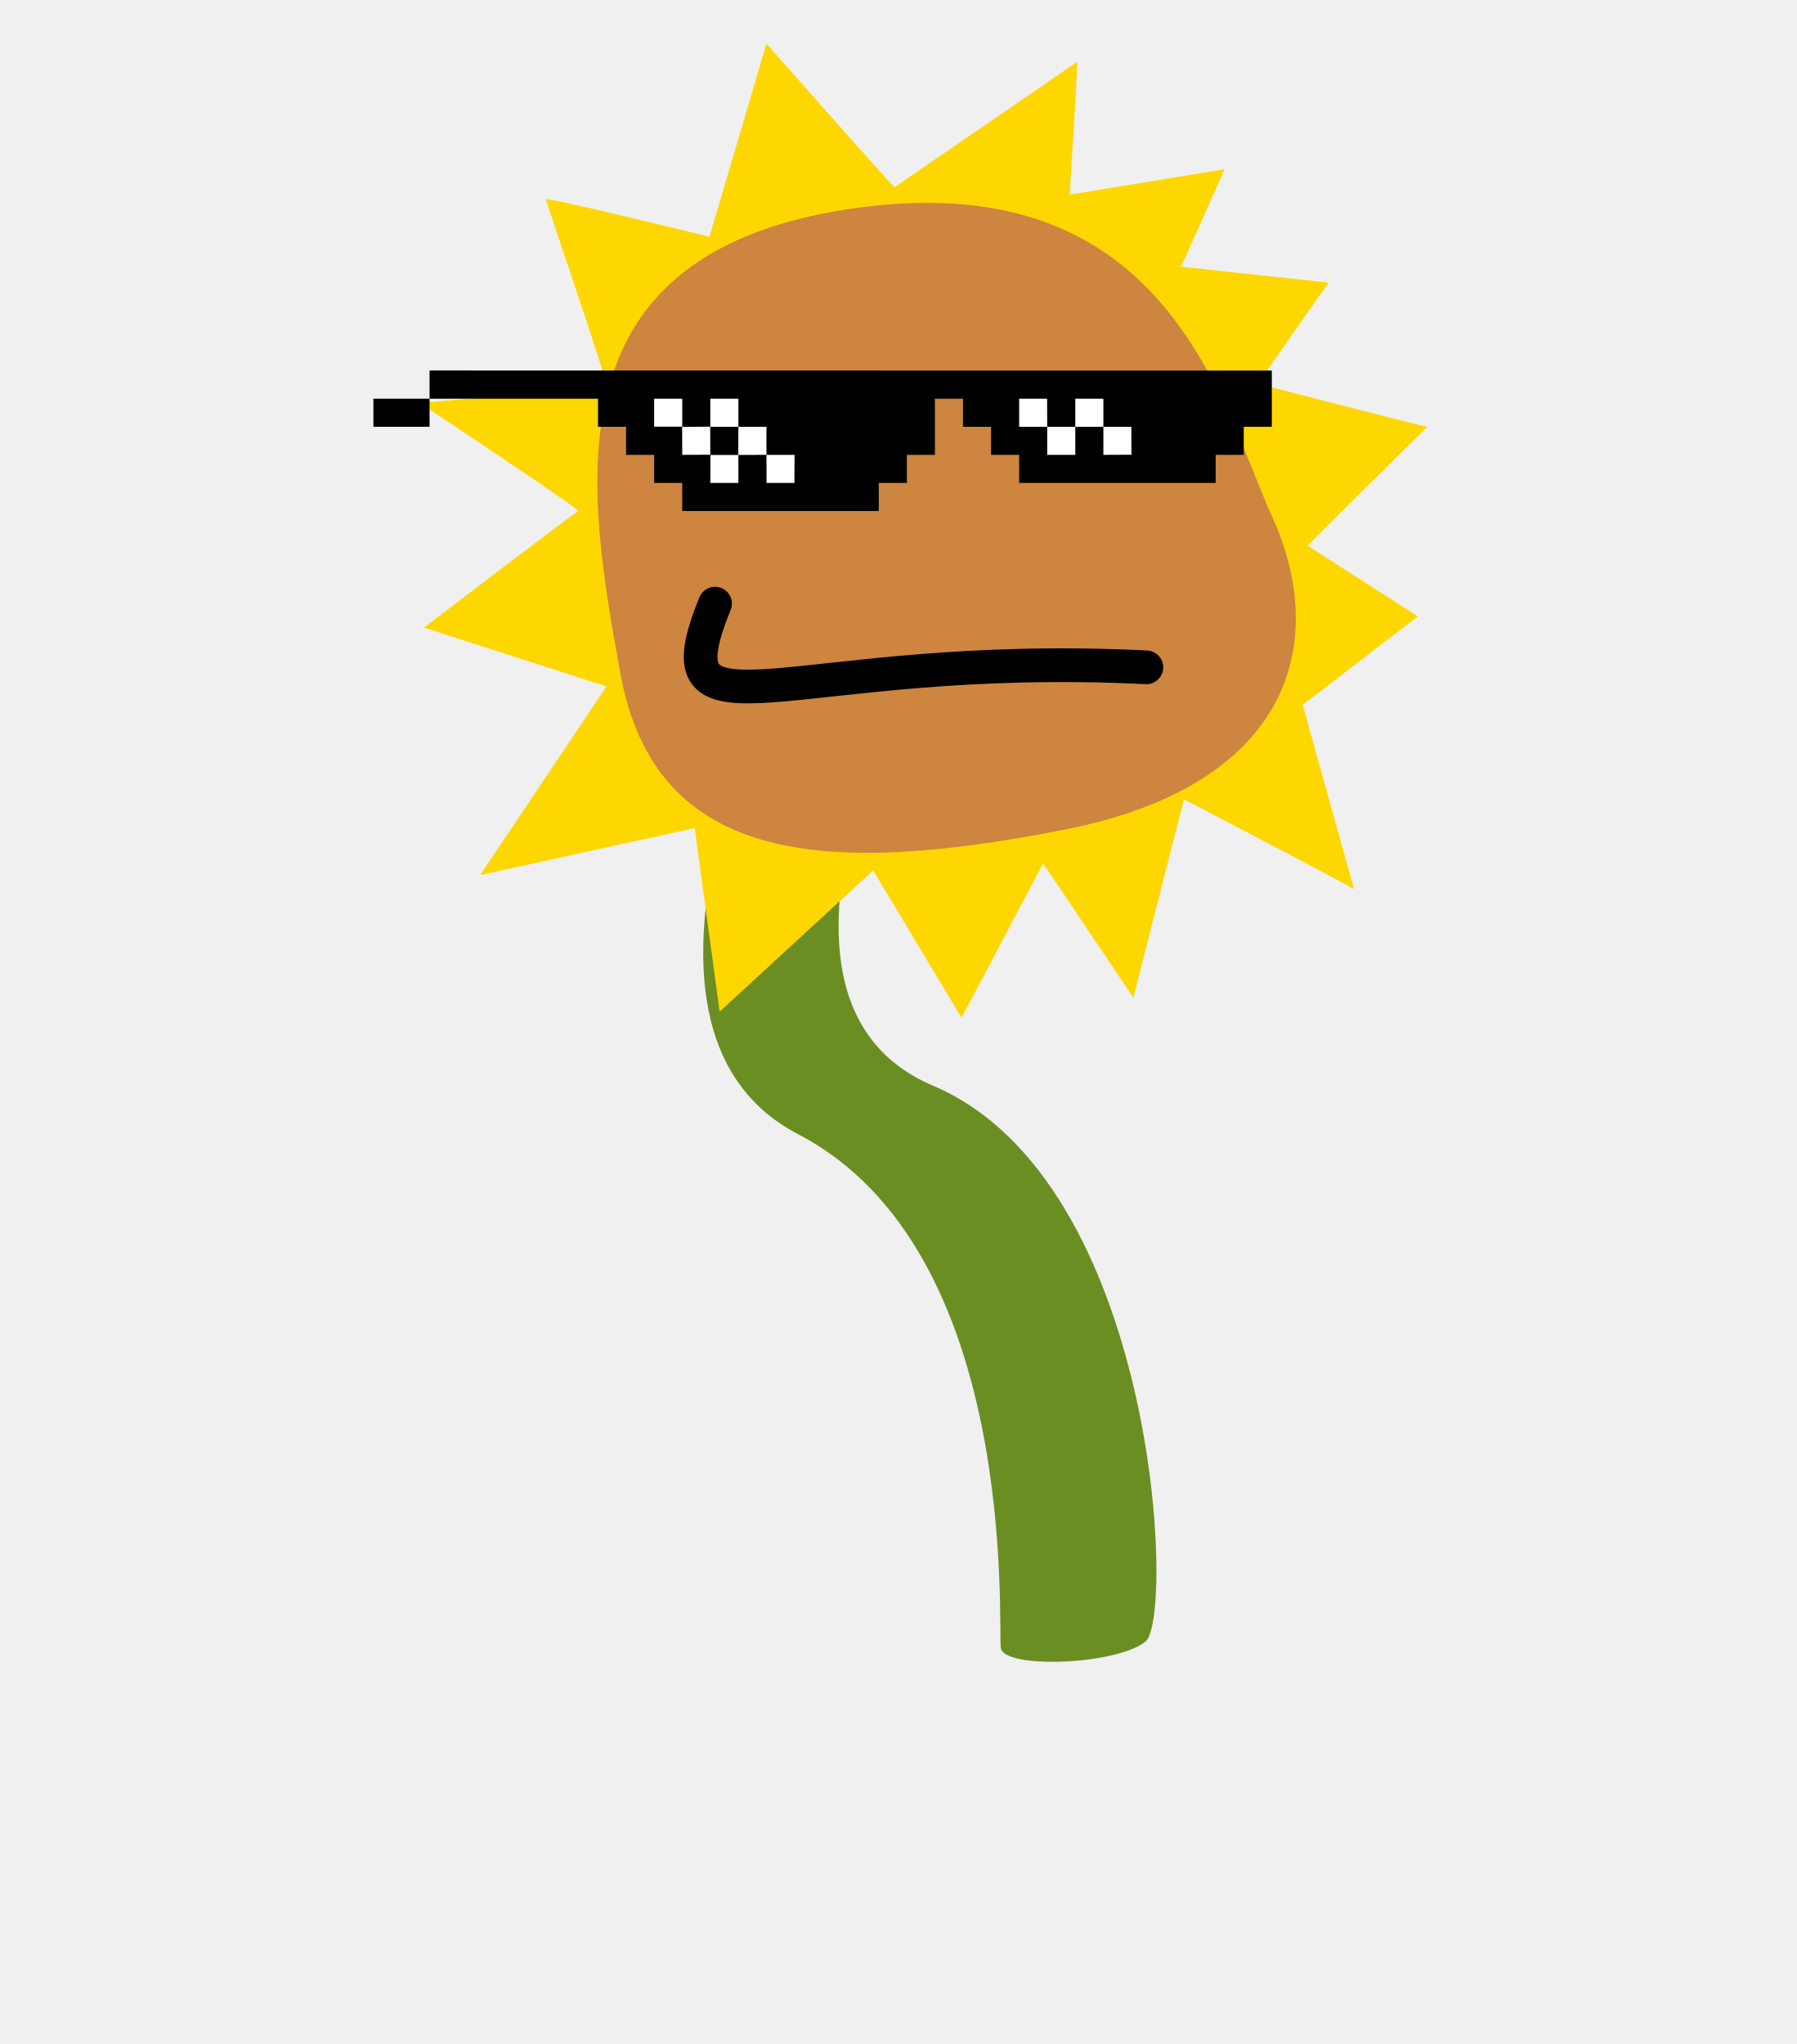
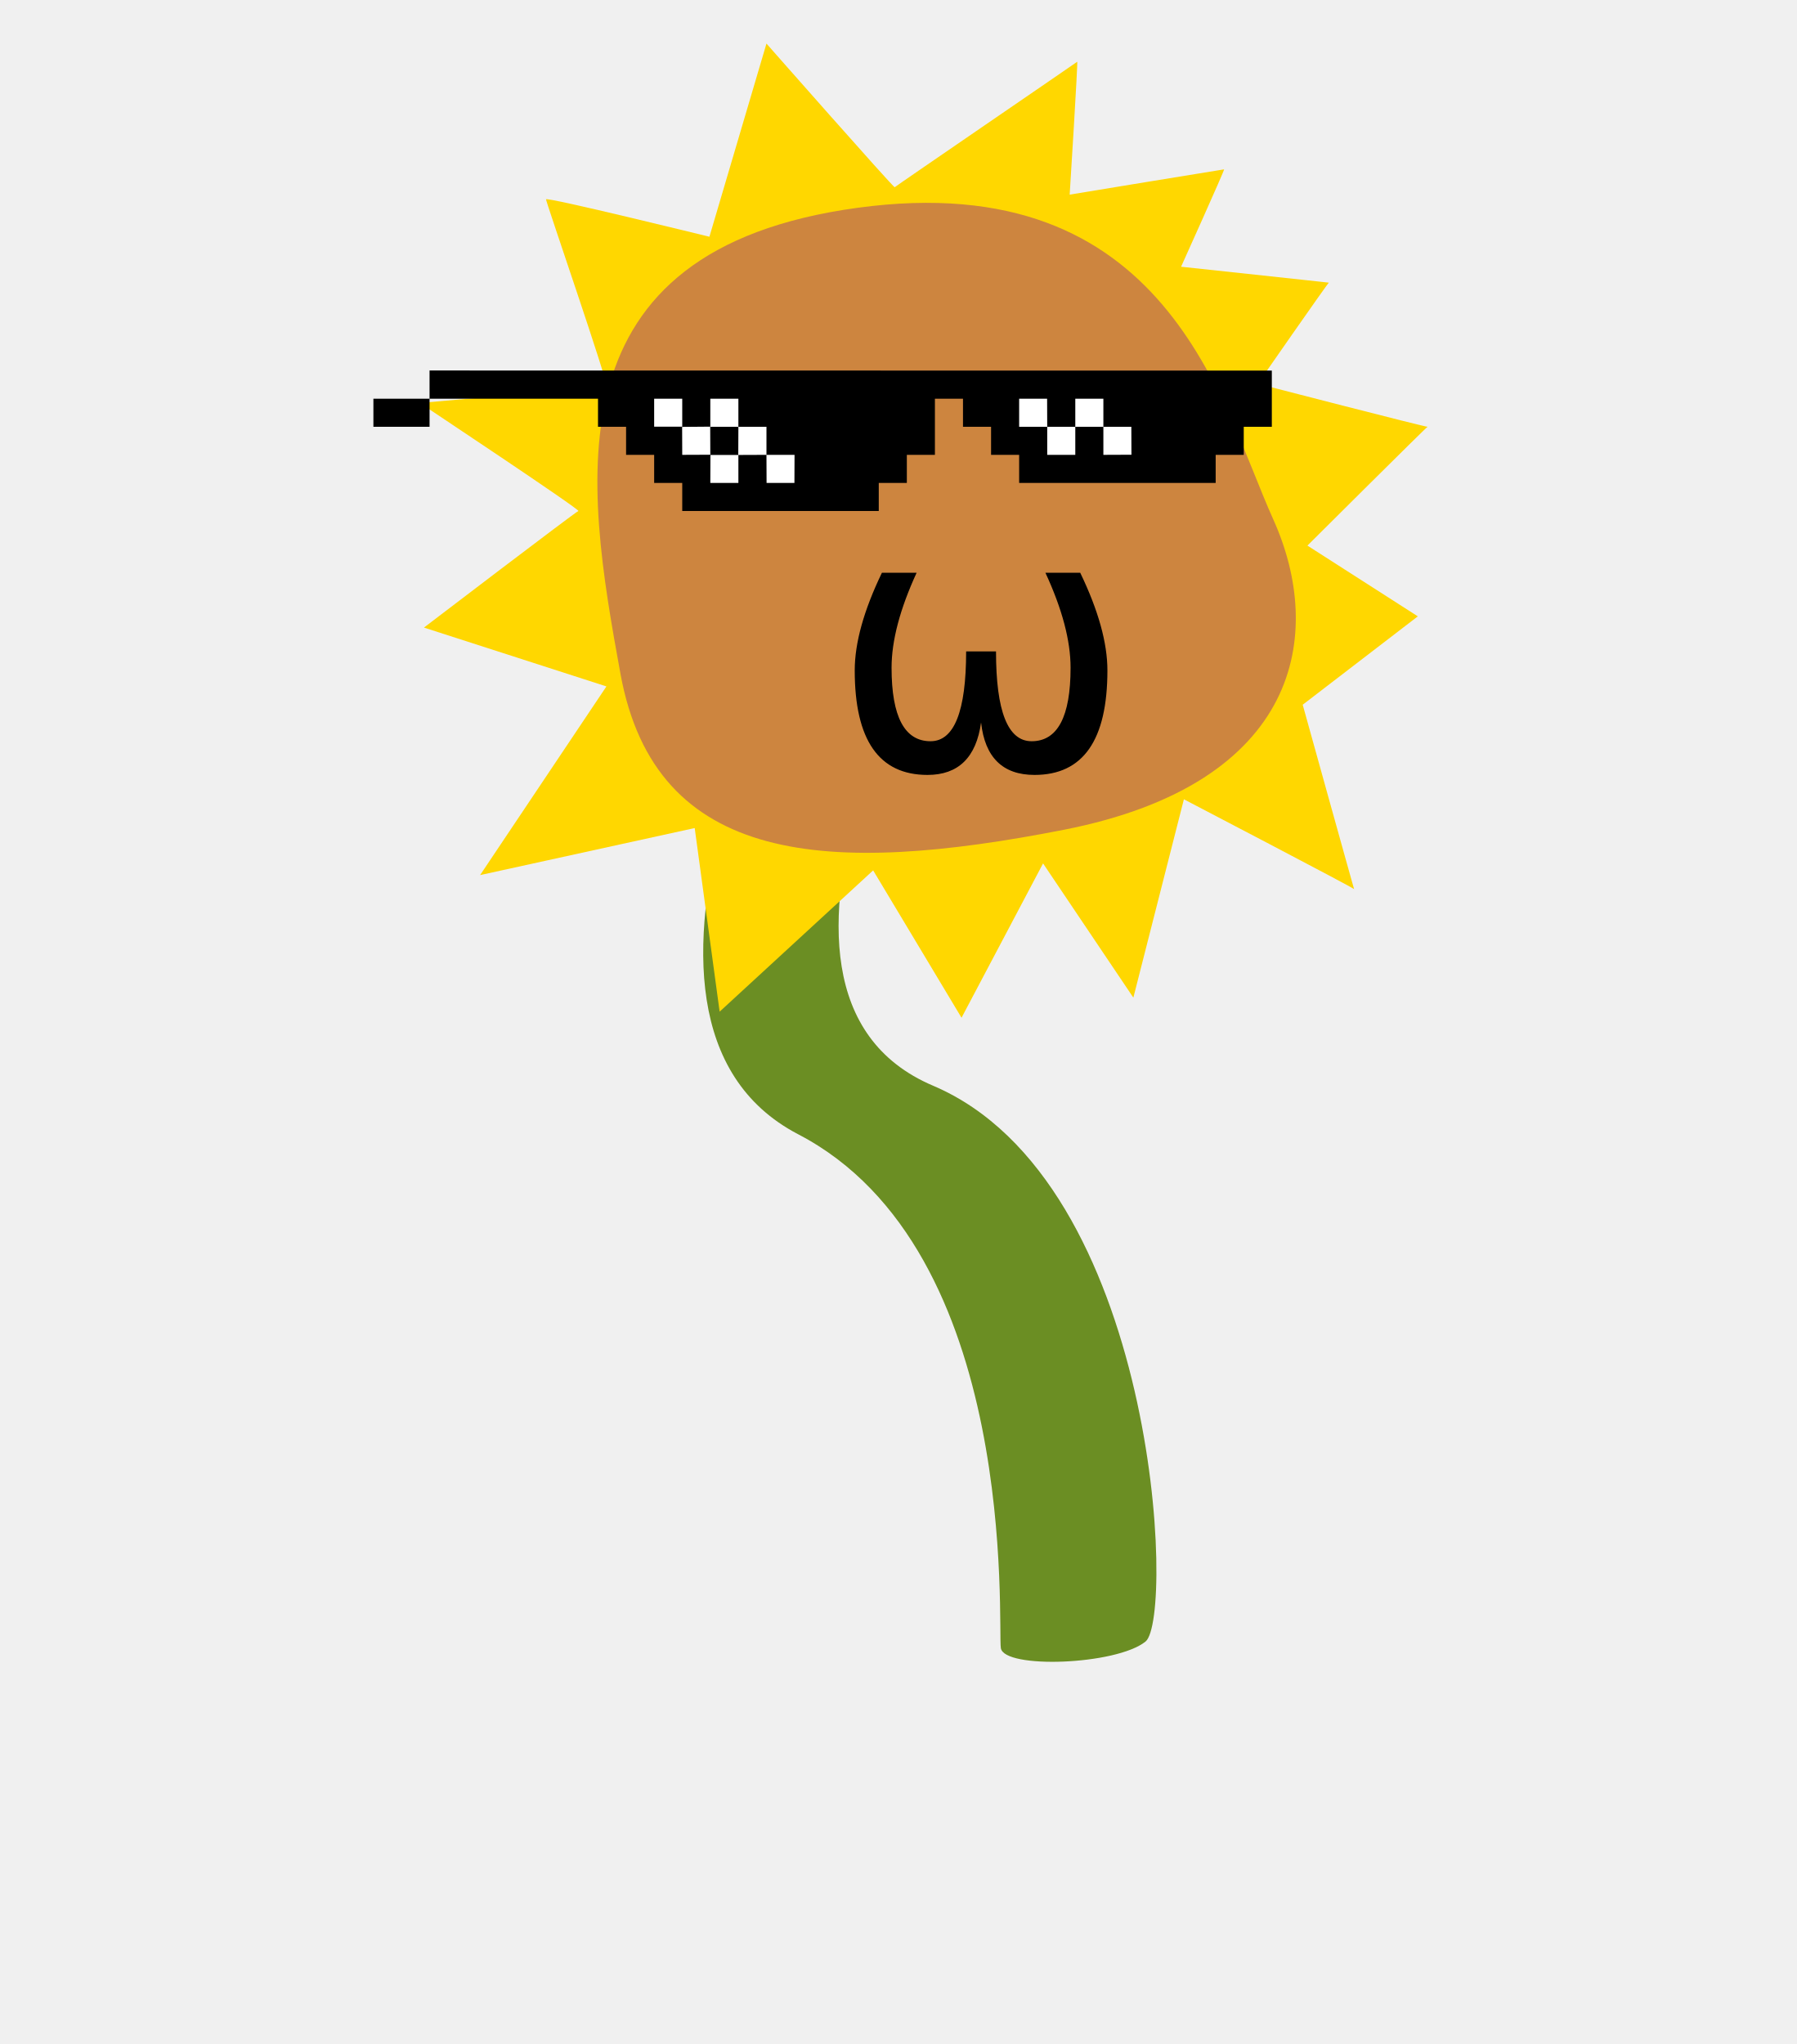
<svg xmlns="http://www.w3.org/2000/svg" width="160" height="182">
  <path id="stem move1" fill="olivedrab" stroke="black" stroke-width="0" d="M 71.08,101.00            C 51.25,90.67 72.29,52.62 73.77,49.25              75.25,45.88 85.64,46.01 85.31,49.06              85.00,52.06 63.08,88.17 83.08,96.67              103.08,105.17 104.62,144.06 102.00,146.17              99.37,148.27 89.42,148.62 89.12,146.75              88.83,144.88 90.92,111.33 71.08,101.00 Z" />
  <path id="petals" fill="gold" stroke="black" stroke-width="0" d="M 63.17,21.08            C 63.17,21.08 68.25,3.88 68.25,3.88              68.25,3.88 79.58,16.75 79.67,16.67              79.75,16.58 95.83,5.58 95.92,5.50              96.00,5.42 95.25,17.33 95.25,17.33              95.25,17.33 108.92,15.08 109.00,15.08              109.08,15.08 105.17,23.75 105.17,23.75              105.17,23.75 118.42,25.17 118.33,25.17              118.25,25.17 112.00,34.17 112.00,34.17              112.00,34.17 127.12,38.08 127.12,38.00              127.12,37.92 116.42,48.58 116.42,48.58              116.42,48.58 126.25,54.88 126.25,54.88              126.25,54.88 116.00,62.75 116.00,62.75              116.00,62.75 120.58,79.25 120.58,79.17              120.58,79.08 105.42,71.17 105.42,71.17              105.42,71.17 100.92,88.83 100.92,88.83              100.92,88.83 92.88,76.88 92.88,76.88              92.88,76.88 85.62,90.62 85.62,90.62              85.62,90.62 77.75,77.50 77.75,77.50              77.75,77.50 64.08,90.08 64.08,90.08              64.08,90.08 61.86,73.73 61.86,73.73              61.86,73.73 42.75,77.92 42.75,77.92              42.75,77.92 54.00,61.12 54.00,61.12              54.00,61.12 37.75,55.88 37.75,55.88              37.75,55.88 51.25,45.58 51.50,45.50              51.75,45.42 37.38,35.88 37.38,35.88              37.38,35.88 53.75,34.46 54.00,34.38              54.25,34.29 48.62,18.00 48.62,17.75              48.62,17.50 63.17,21.08 63.17,21.08 Z            M 38.25,35.50M 38.25,35.50" />
  <path id="core" fill="peru" stroke="black" stroke-width="0" d="M 76.38,18.50            C 104.00,14.75 108.75,36.00 113.38,46.25              118.00,56.50 115.75,69.75 94.75,73.88              73.75,78.00 58.38,77.12 55.25,60.00              52.12,42.88 48.75,22.25 76.38,18.50 Z" />
  <path id="dealwithit" fill="black" stroke="black" stroke-width="0" d="M 33.25,38.00            C 33.25,38.00 38.25,38.00 38.25,38.00              38.25,38.00 38.25,35.50 38.25,35.50              38.25,35.50 33.25,35.50 33.25,35.50              33.25,35.50 33.25,38.00 33.25,38.00 Z            M 38.25,32.99            C 38.25,32.99 38.25,35.50 38.25,35.50              38.25,35.50 53.25,35.50 53.25,35.50              53.25,35.50 53.25,38.00 53.25,38.00              53.25,38.00 55.75,38.00 55.75,38.00              55.75,38.00 55.75,40.50 55.75,40.50              55.75,40.50 58.25,40.50 58.25,40.50              58.25,40.50 58.25,43.00 58.25,43.00              58.25,43.00 60.75,43.00 60.75,43.00              60.75,43.00 60.75,45.50 60.75,45.50              60.75,45.50 78.25,45.50 78.25,45.50              78.25,45.50 78.25,43.00 78.25,43.00              78.25,43.00 80.75,43.00 80.75,43.00              80.75,43.00 80.75,40.50 80.75,40.50              80.75,40.50 83.25,40.50 83.25,40.50              83.25,40.50 83.25,35.50 83.25,35.50              83.25,35.50 85.75,35.50 85.75,35.50              85.75,35.50 85.75,38.00 85.75,38.00              85.75,38.00 88.25,38.00 88.25,38.00              88.25,38.00 88.25,40.50 88.25,40.50              88.25,40.50 90.75,40.50 90.75,40.50              90.75,40.50 90.75,43.00 90.75,43.00              90.75,43.00 108.25,43.00 108.25,43.00              108.25,43.00 108.25,40.50 108.25,40.50              108.25,40.50 110.75,40.50 110.75,40.50              110.75,40.50 110.75,38.00 110.75,38.00              110.75,38.00 113.25,38.00 113.25,38.00              113.25,38.00 113.25,33.00 113.25,33.00              113.25,33.00 38.25,32.99 38.25,32.99 Z" />
  <path id="highlights" fill="white" stroke="black" stroke-width="0" d="M 58.25,35.50            C 58.25,35.50 58.25,37.99 58.25,37.99              58.25,37.99 60.75,37.99 60.75,37.99              60.75,37.99 60.75,35.50 60.75,35.50              60.75,35.50 58.25,35.50 58.25,35.50 Z            M 60.74,38.01            C 60.74,38.01 63.24,37.99 63.24,37.99              63.24,37.99 63.25,40.49 63.25,40.49              63.25,40.49 60.75,40.50 60.75,40.50              60.75,40.50 60.74,38.01 60.74,38.01 Z            M 63.25,35.50            C 63.25,35.50 63.25,38.00 63.25,38.00              63.25,38.00 65.75,38.00 65.75,38.00              65.75,38.00 65.75,35.50 65.75,35.50              65.75,35.50 63.25,35.50 63.25,35.50 Z            M 65.75,38.00            C 65.75,38.00 65.74,40.51 65.74,40.51              65.74,40.51 68.25,40.50 68.25,40.50              68.25,40.50 68.25,38.00 68.25,38.00              68.25,38.00 65.75,38.00 65.75,38.00 Z            M 63.26,40.51            C 63.26,40.51 63.25,43.00 63.25,43.00              63.25,43.00 65.75,43.00 65.75,43.00              65.75,43.00 65.75,40.51 65.75,40.51              65.75,40.51 63.26,40.51 63.26,40.51 Z            M 68.25,40.50            C 68.25,40.50 68.26,43.00 68.26,43.00              68.26,43.00 70.74,43.00 70.74,43.00              70.74,43.00 70.75,40.50 70.75,40.50              70.75,40.50 68.25,40.50 68.25,40.50 Z            M 90.75,35.50            C 90.75,35.50 90.75,38.00 90.75,38.00              90.75,38.00 93.25,38.00 93.25,38.00              93.25,38.00 93.24,35.50 93.24,35.50              93.24,35.50 90.75,35.50 90.75,35.50 Z            M 93.25,38.00            C 93.25,38.00 93.25,40.50 93.25,40.50              93.25,40.50 95.75,40.50 95.75,40.50              95.75,40.50 95.75,38.00 95.75,38.00              95.75,38.00 93.25,38.00 93.25,38.00 Z            M 95.75,35.50            C 95.75,35.50 95.75,38.00 95.75,38.00              95.75,38.00 98.25,38.00 98.25,38.00              98.25,38.00 98.25,35.50 98.25,35.50              98.25,35.50 95.75,35.50 95.75,35.50 Z            M 98.25,38.00            C 98.25,38.00 98.25,40.50 98.25,40.50              98.25,40.50 100.75,40.49 100.75,40.49              100.75,40.49 100.74,38.00 100.74,38.00              100.74,38.00 98.25,38.00 98.25,38.00 Z" />
-   <path id="grin" fill="none" stroke="black" stroke-width="3" stroke-linecap="round" d="M 102.08,59.42            C 70.17,57.83 58.18,67.20 63.67,53.75" />
+   <path id="ω" fill="black" stroke="black" stroke-width="0" d="M 87.36,64.33            C 87.70,67.44 89.29,69.00 92.12,69.00              96.45,69.00 98.61,65.90 98.61,59.69              98.61,57.24 97.80,54.34 96.19,51.00              96.19,51.00 93.09,51.00 93.09,51.00              94.58,54.22 95.33,57.04 95.33,59.45              95.33,63.82 94.17,66.00 91.86,66.00              89.74,66.00 88.69,63.33 88.69,58.00              88.69,58.00 86.03,58.00 86.03,58.00              86.03,63.33 84.97,66.00 82.86,66.00              80.55,66.00 79.39,63.82 79.39,59.45              79.39,57.04 80.14,54.22 81.62,51.00              81.62,51.00 78.53,51.00 78.53,51.00              76.92,54.34 76.11,57.24 76.11,59.69              76.11,65.90 78.27,69.00 82.59,69.00              85.34,69.00 86.93,67.44 87.36,64.33 Z" />
</svg>
